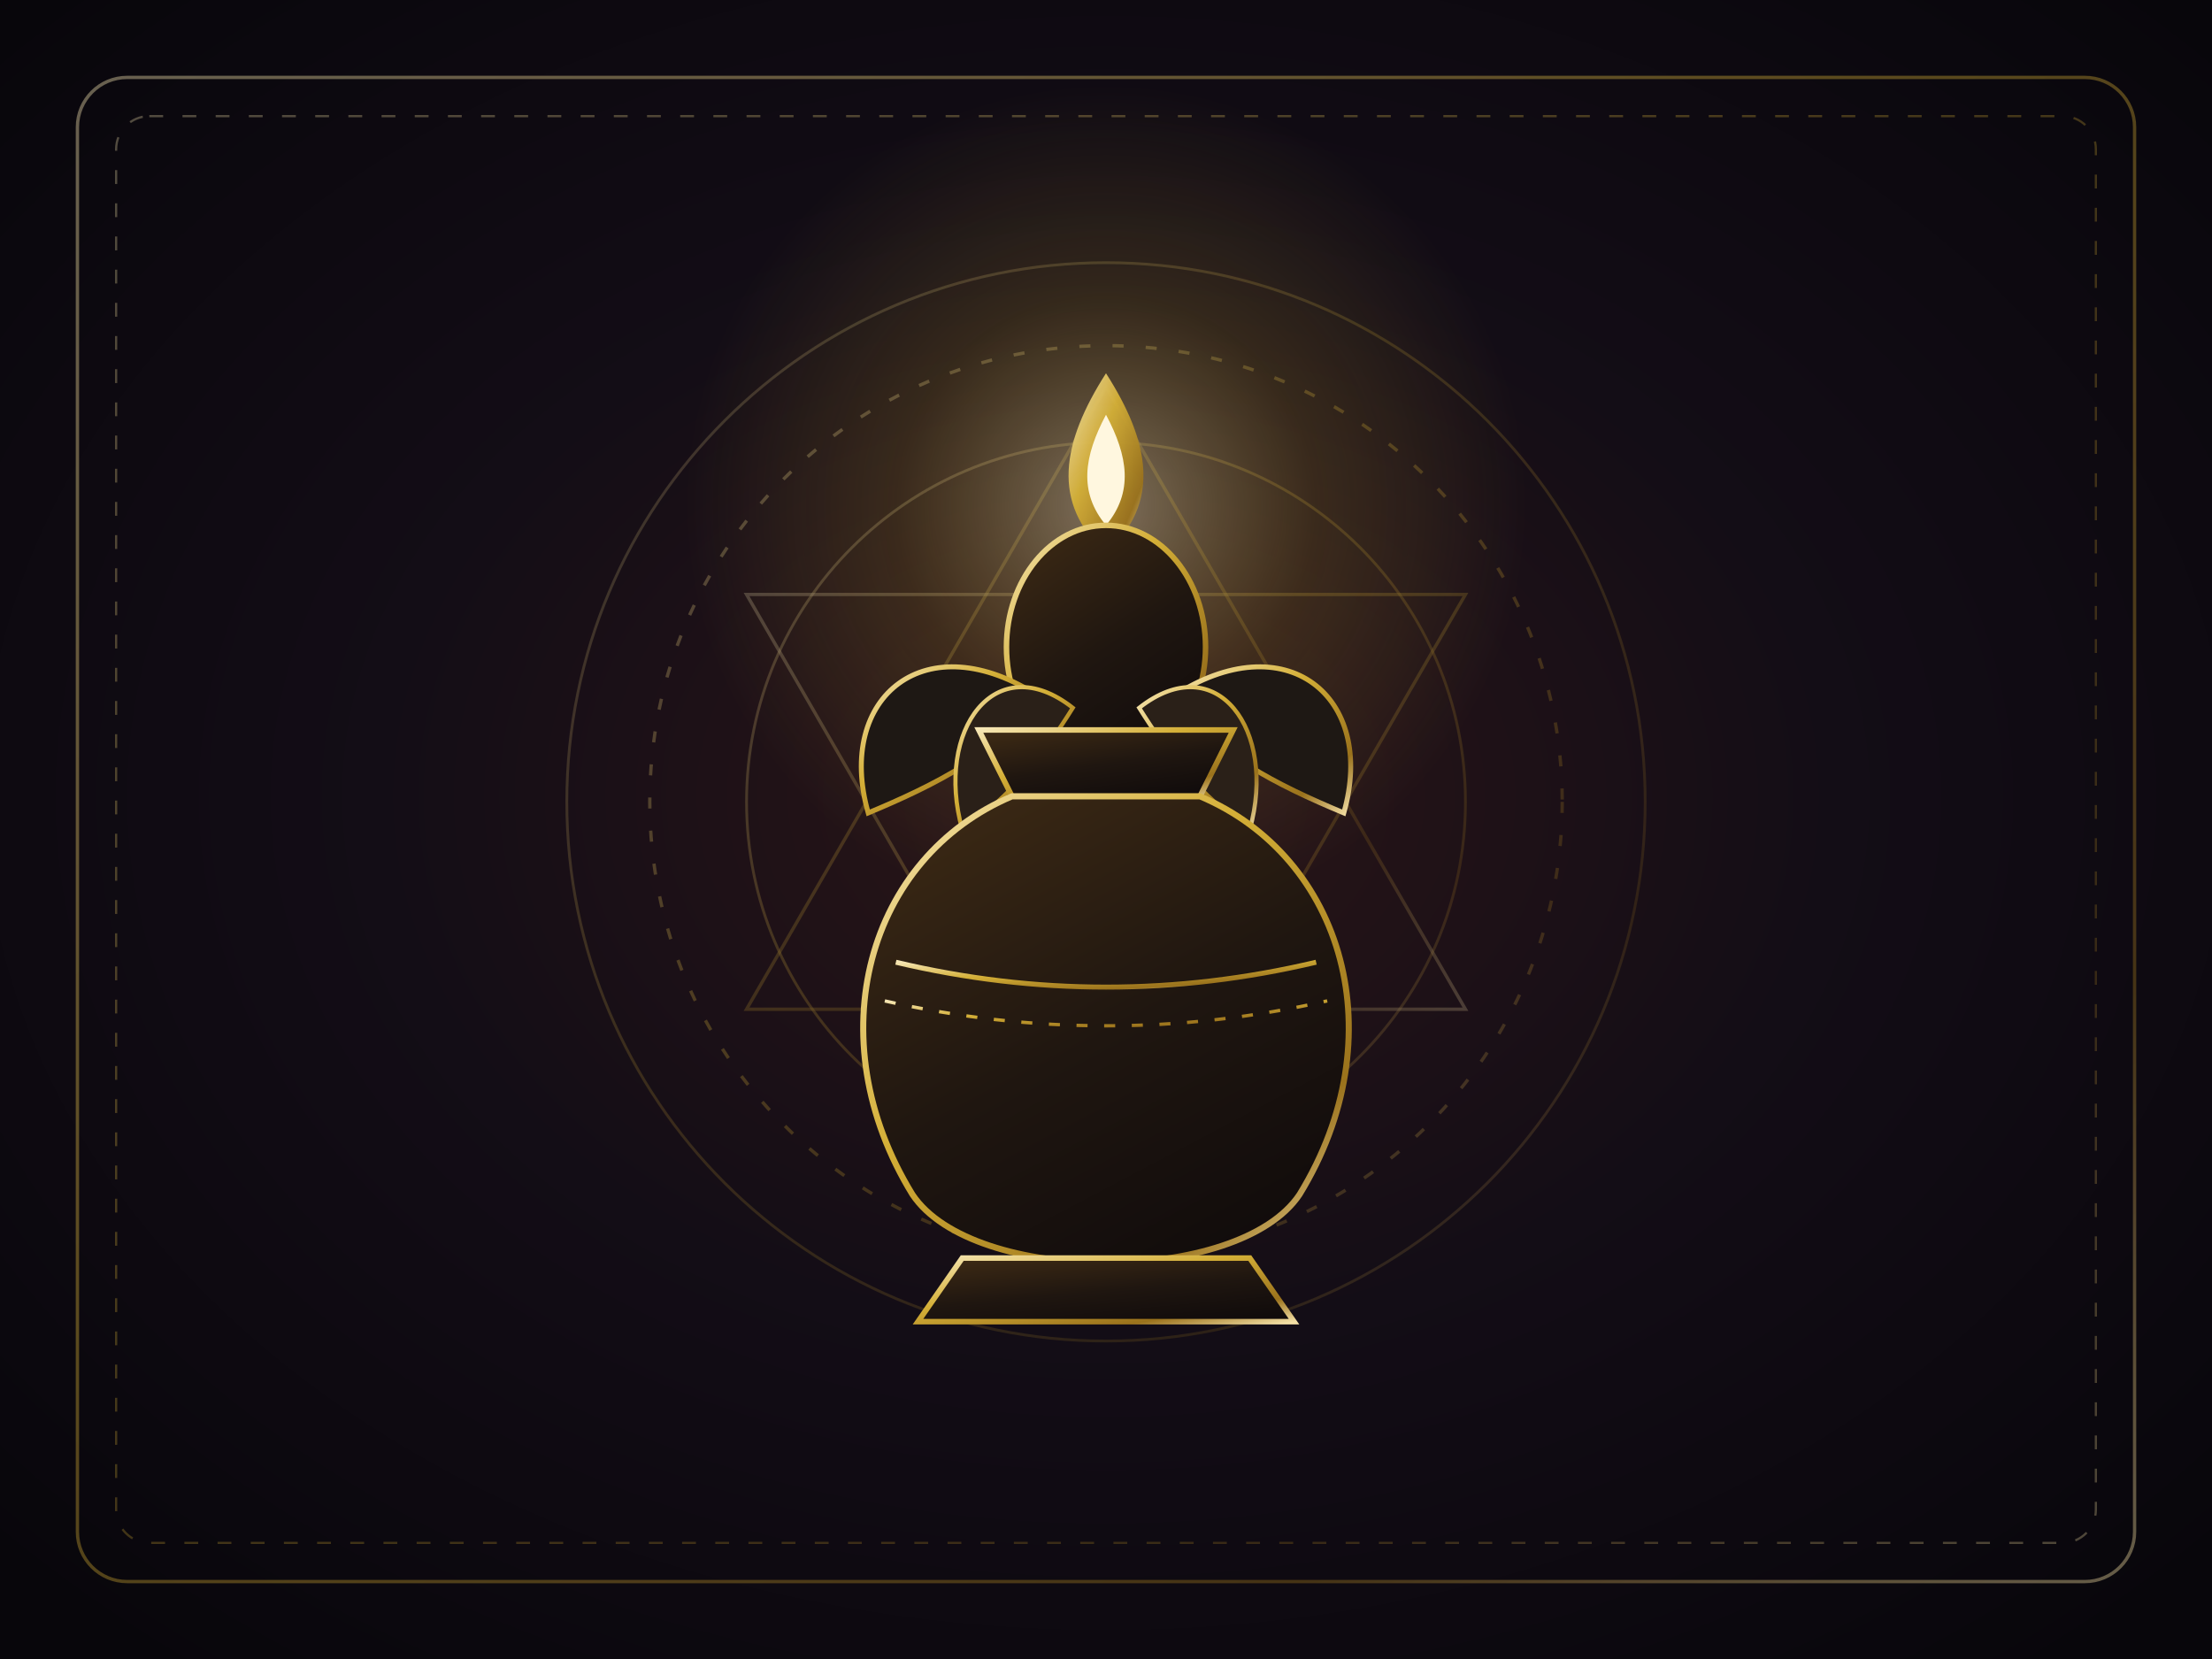
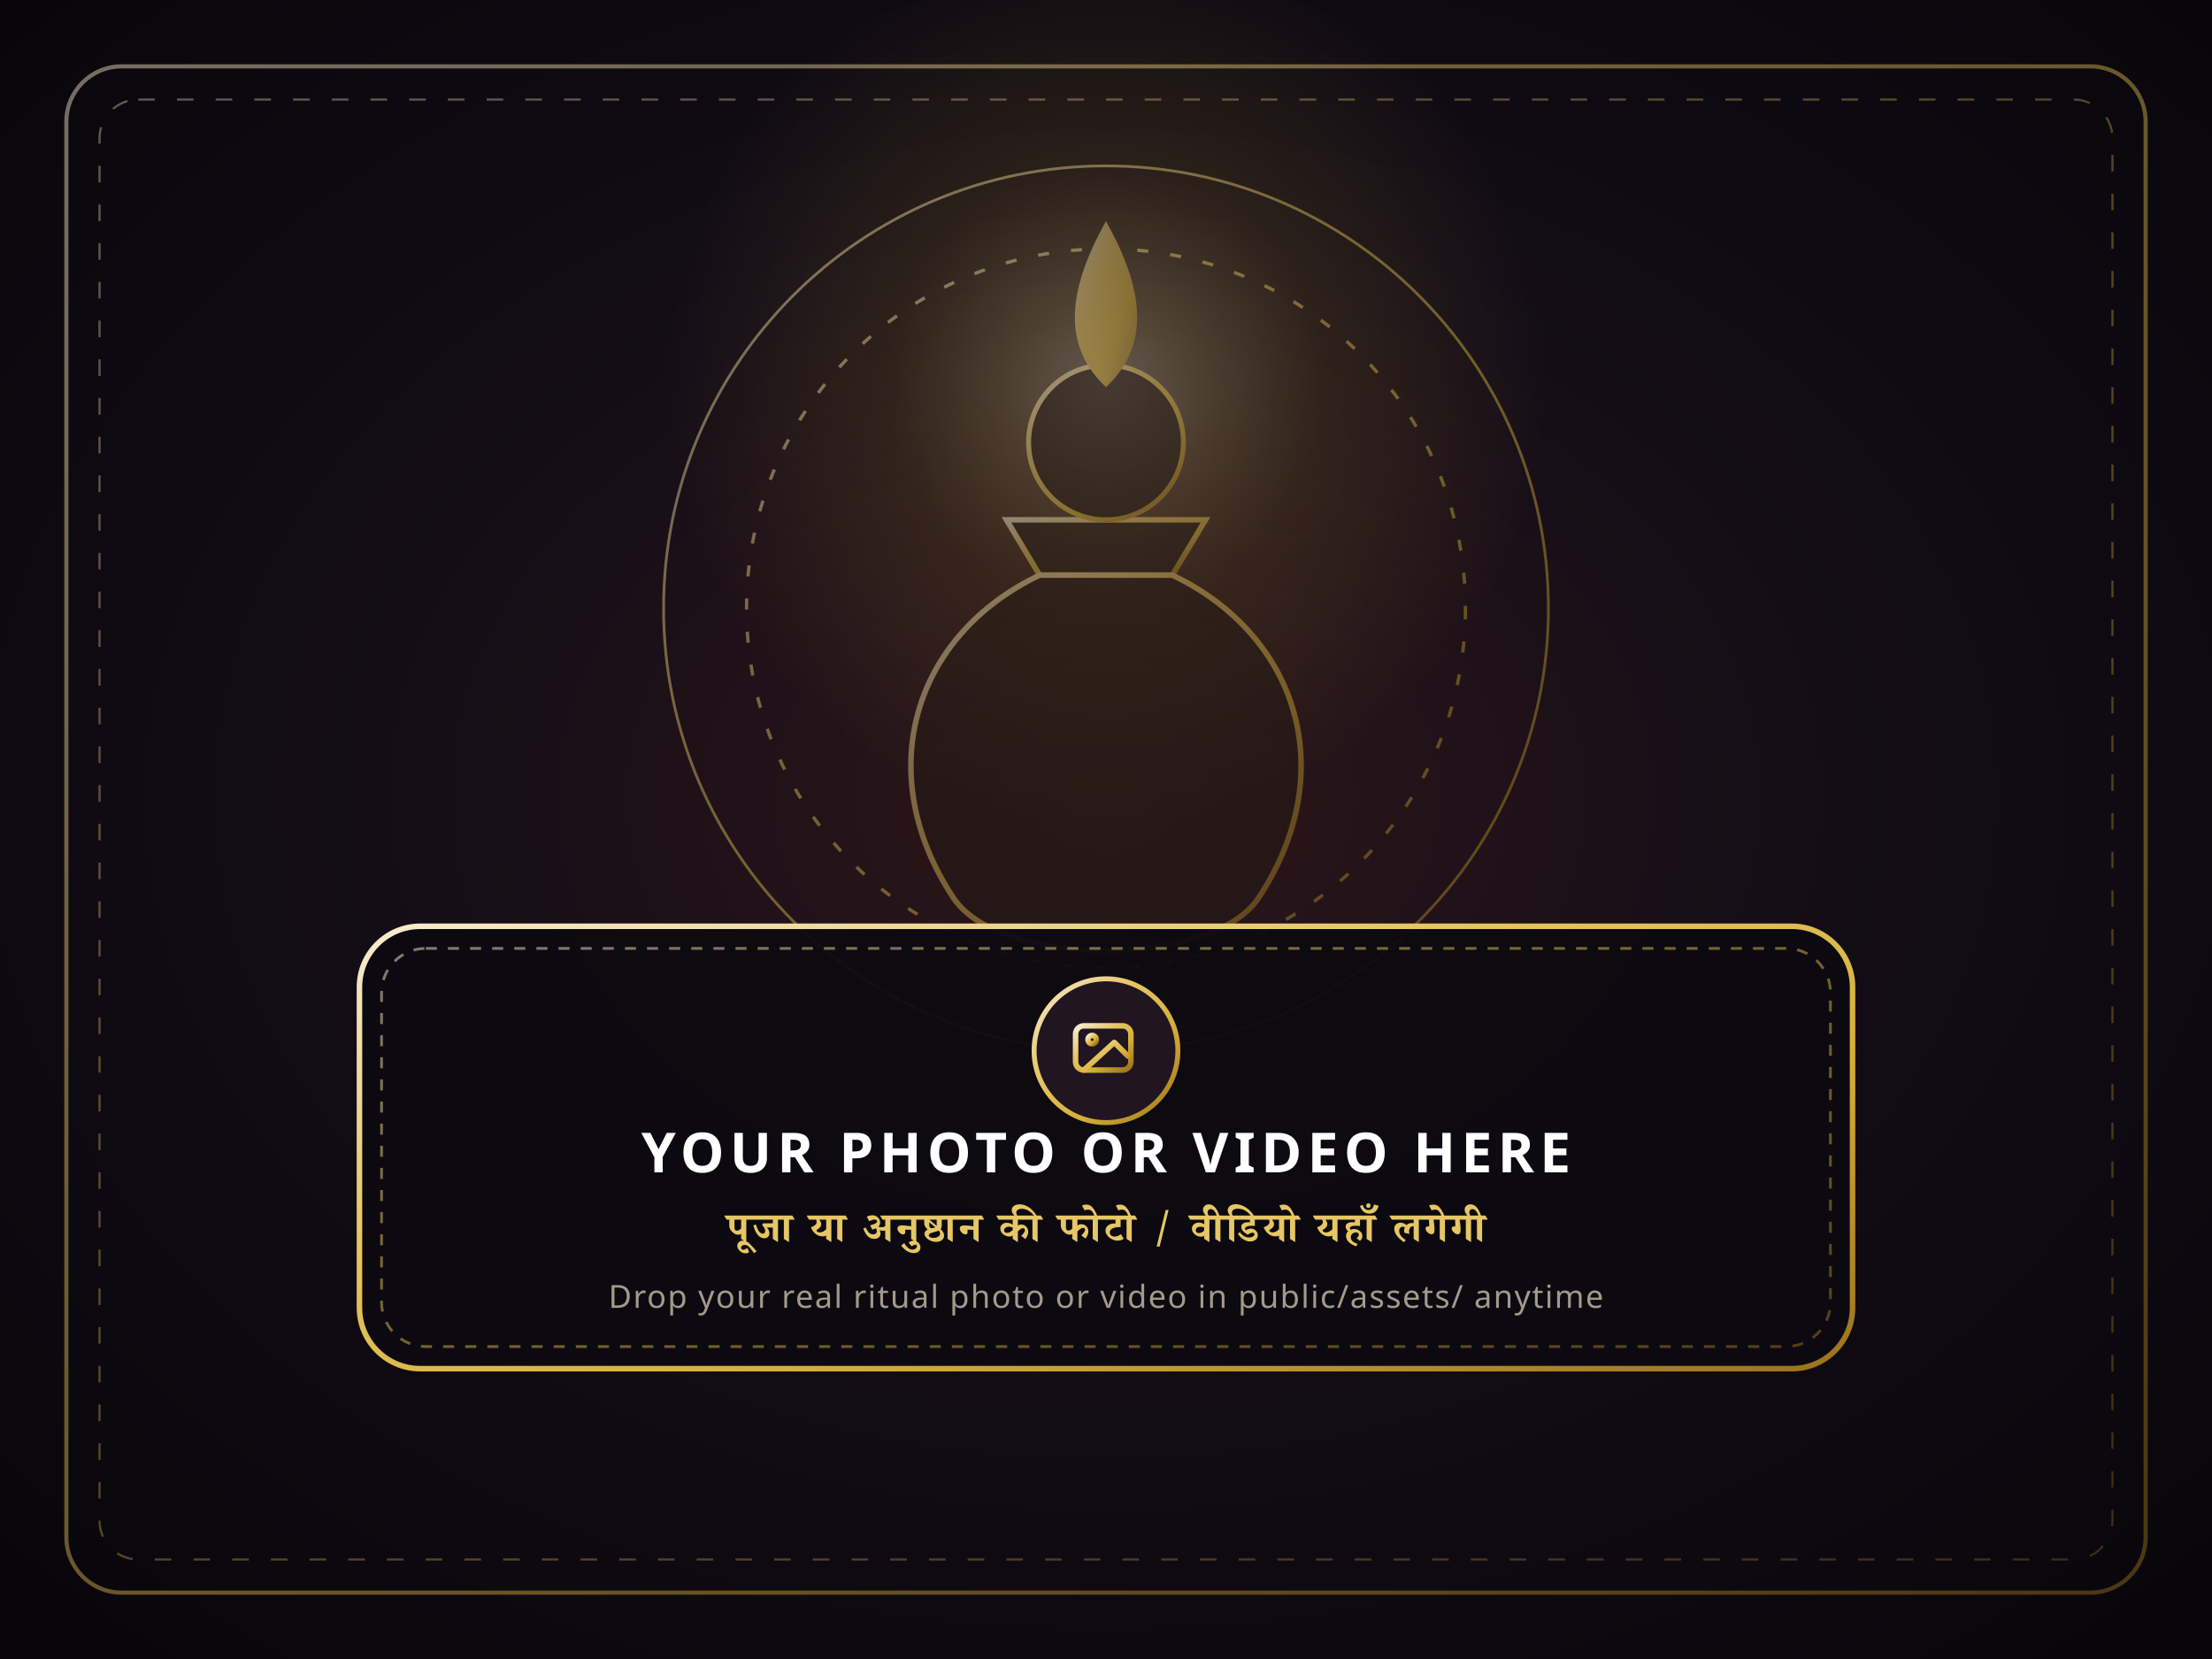
<svg xmlns="http://www.w3.org/2000/svg" viewBox="0 0 800 600" width="800" height="600" fill="none">
  <defs>
    <radialGradient id="poojaBg" cx="50%" cy="48%" r="68%">
-       <stop offset="0%" stop-color="#2B1618" />
-       <stop offset="48%" stop-color="#130D16" />
+       <stop offset="0%" stop-color="#2D171A" />
+       <stop offset="48%" stop-color="#140D17" />
      <stop offset="100%" stop-color="#08060B" />
    </radialGradient>
-     <radialGradient id="flameAura" cx="50%" cy="38%" r="32%">
-       <stop offset="0%" stop-color="#F6E6B4" stop-opacity="0.45" />
-       <stop offset="50%" stop-color="#D4AF37" stop-opacity="0.16" />
+     <radialGradient id="flameAura" cx="50%" cy="32%" r="35%">
+       <stop offset="0%" stop-color="#F6E6B4" stop-opacity="0.35" />
+       <stop offset="50%" stop-color="#D4AF37" stop-opacity="0.12" />
      <stop offset="100%" stop-color="#D4AF37" stop-opacity="0" />
    </radialGradient>
    <linearGradient id="kalashGold" x1="0%" y1="0%" x2="100%" y2="100%">
-       <stop offset="0%" stop-color="#F6E6B4" />
-       <stop offset="40%" stop-color="#D4AF37" />
-       <stop offset="80%" stop-color="#9A721C" />
-       <stop offset="100%" stop-color="#F3DFA5" />
-     </linearGradient>
-     <linearGradient id="kalashBody" x1="25%" y1="0%" x2="80%" y2="100%">
-       <stop offset="0%" stop-color="#3A2814" />
-       <stop offset="50%" stop-color="#1F1610" />
-       <stop offset="100%" stop-color="#100B0B" />
+       <stop offset="0%" stop-color="#F8EBD0" />
+       <stop offset="35%" stop-color="#E6C665" />
+       <stop offset="65%" stop-color="#D4AF37" />
+       <stop offset="100%" stop-color="#9A721C" />
    </linearGradient>
  </defs>
  <rect width="800" height="600" fill="url(#poojaBg)" />
-   <circle cx="400" cy="240" r="240" fill="url(#flameAura)" />
-   <rect x="28" y="28" width="744" height="544" rx="18" stroke="url(#kalashGold)" stroke-width="1.2" stroke-opacity="0.4" />
-   <rect x="42" y="42" width="716" height="516" rx="12" stroke="url(#kalashGold)" stroke-width="0.8" stroke-dasharray="5 7" stroke-opacity="0.3" />
-   <g transform="translate(400, 290)" opacity="0.55">
-     <circle r="195" stroke="url(#kalashGold)" stroke-width="1" stroke-opacity="0.35" />
-     <circle r="165" stroke="url(#kalashGold)" stroke-width="1.2" stroke-dasharray="4 8" stroke-opacity="0.5" />
-     <circle r="130" stroke="url(#kalashGold)" stroke-width="1" stroke-opacity="0.4" />
-     <polygon points="0,-150 130,75 -130,75" stroke="url(#kalashGold)" stroke-width="1.2" stroke-opacity="0.4" fill="none" />
-     <polygon points="0,150 130,-75 -130,-75" stroke="url(#kalashGold)" stroke-width="1.2" stroke-opacity="0.4" fill="none" />
+   <circle cx="400" cy="220" r="230" fill="url(#flameAura)" />
+   <rect x="24" y="24" width="752" height="552" rx="20" stroke="url(#kalashGold)" stroke-width="1.5" stroke-opacity="0.45" />
+   <rect x="36" y="36" width="728" height="528" rx="14" stroke="url(#kalashGold)" stroke-width="0.8" stroke-dasharray="6 8" stroke-opacity="0.35" />
+   <g transform="translate(400, 220)" opacity="0.45">
+     <circle r="160" stroke="url(#kalashGold)" stroke-width="1" />
+     <circle r="130" stroke="url(#kalashGold)" stroke-width="1.2" stroke-dasharray="4 8" />
+     <path d="M-36 -32 H36 L24 -12 H-24 Z" fill="#241B15" stroke="url(#kalashGold)" stroke-width="2" />
+     <path d="M-24 -12 C-70 10 -85 60 -55 105 C-38 130 38 130 55 105 C85 60 70 10 24 -12 Z" fill="#241B15" stroke="url(#kalashGold)" stroke-width="2" />
+     <circle cx="0" cy="-60" r="28" fill="#1C1412" stroke="url(#kalashGold)" stroke-width="1.8" />
+     <path d="M0 -140 C14 -115 16 -95 0 -80 C-16 -95 -14 -115 0 -140 Z" fill="url(#kalashGold)" />
  </g>
-   <g transform="translate(400, 320)">
-     <path d="M0 -185 C16 -160 20 -138 0 -120 C-20 -138 -16 -160 0 -185 Z" fill="url(#kalashGold)" opacity="0.95" />
-     <path d="M0 -170 C8 -155 10 -142 0 -130 C-10 -142 -8 -155 0 -170 Z" fill="#FFF7DF" />
-     <ellipse cx="0" cy="-86" rx="36" ry="44" fill="url(#kalashBody)" stroke="url(#kalashGold)" stroke-width="2" />
-     <path d="M-24 -68 C-65 -95 -98 -68 -86 -26 C-62 -36 -38 -48 -24 -68 Z" fill="#1E1814" stroke="url(#kalashGold)" stroke-width="1.8" />
-     <path d="M24 -68 C65 -95 98 -68 86 -26 C62 -36 38 -48 24 -68 Z" fill="#1E1814" stroke="url(#kalashGold)" stroke-width="1.8" />
-     <path d="M-12 -64 C-40 -86 -62 -56 -52 -20 C-34 -32 -22 -48 -12 -64 Z" fill="#2A2018" stroke="url(#kalashGold)" stroke-width="1.5" />
-     <path d="M12 -64 C40 -86 62 -56 52 -20 C34 -32 22 -48 12 -64 Z" fill="#2A2018" stroke="url(#kalashGold)" stroke-width="1.5" />
-     <path d="M-46 -56 H46 L34 -32 H-34 Z" fill="url(#kalashBody)" stroke="url(#kalashGold)" stroke-width="2" />
-     <path d="M-34 -32 C-86 -10 -105 55 -70 112 C-48 145 48 145 70 112 C105 55 86 -10 34 -32 Z" fill="url(#kalashBody)" stroke="url(#kalashGold)" stroke-width="2.2" />
-     <path d="M-76 28 Q0 46 76 28" stroke="url(#kalashGold)" stroke-width="1.8" fill="none" />
-     <path d="M-80 42 Q0 60 80 42" stroke="url(#kalashGold)" stroke-width="1.2" stroke-dasharray="4 6" fill="none" />
-     <g transform="translate(0, 8)" stroke="url(#kalashGold)" stroke-width="2.4" stroke-linecap="round">
-       <line x1="-16" y1="0" x2="16" y2="0" />
-       <line x1="0" y1="-16" x2="0" y2="16" />
-       <line x1="0" y1="-16" x2="14" y2="-16" />
-       <line x1="16" y1="0" x2="16" y2="14" />
-       <line x1="0" y1="16" x2="-14" y2="16" />
-       <line x1="-16" y1="0" x2="-16" y2="-14" />
+   <g transform="translate(400, 415)">
+     <rect x="-270" y="-80" width="540" height="160" rx="22" fill="#0C0A10" fill-opacity="0.94" stroke="url(#kalashGold)" stroke-width="2" />
+     <rect x="-262" y="-72" width="524" height="144" rx="16" fill="none" stroke="url(#kalashGold)" stroke-width="1" stroke-dasharray="4 4" stroke-opacity="0.5" />
+     <circle cx="0" cy="-35" r="26" fill="#201521" stroke="url(#kalashGold)" stroke-width="1.8" />
+     <g transform="translate(-13, -48)" stroke="url(#kalashGold)" stroke-width="2" fill="none" stroke-linecap="round" stroke-linejoin="round">
+       <rect x="2" y="4" width="20" height="16" rx="3" />
+       <circle cx="8" cy="9" r="1.5" />
+       <path d="M21 15l-5-5L5 20" />
    </g>
-     <path d="M-52 135 H52 L68 158 H-68 Z" fill="url(#kalashBody)" stroke="url(#kalashGold)" stroke-width="2" />
-     <line x1="-110" y1="158" x2="110" y2="158" stroke="url(#kalashGold)" stroke-width="2" />
+     <text x="0" y="9" font-family="'Plus Jakarta Sans', system-ui, sans-serif" font-size="20" font-weight="800" fill="#FFFFFF" text-anchor="middle" letter-spacing="2">
+       YOUR PHOTO OR VIDEO HERE
+     </text>
+     <text x="0" y="34" font-family="'Noto Serif Devanagari', 'Cormorant Garamond', Georgia, serif" font-size="15" font-weight="600" fill="#E6C665" text-anchor="middle" letter-spacing="1">
+       पूजा या अनुष्ठान की फोटो / वीडियो यहाँ लगेगी
+     </text>
+     <text x="0" y="58" font-family="'Plus Jakarta Sans', system-ui, sans-serif" font-size="11.5" font-weight="500" fill="#A39A8B" text-anchor="middle" letter-spacing="0.5">
+       Drop your real ritual photo or video in public/assets/ anytime
+     </text>
  </g>
</svg>
